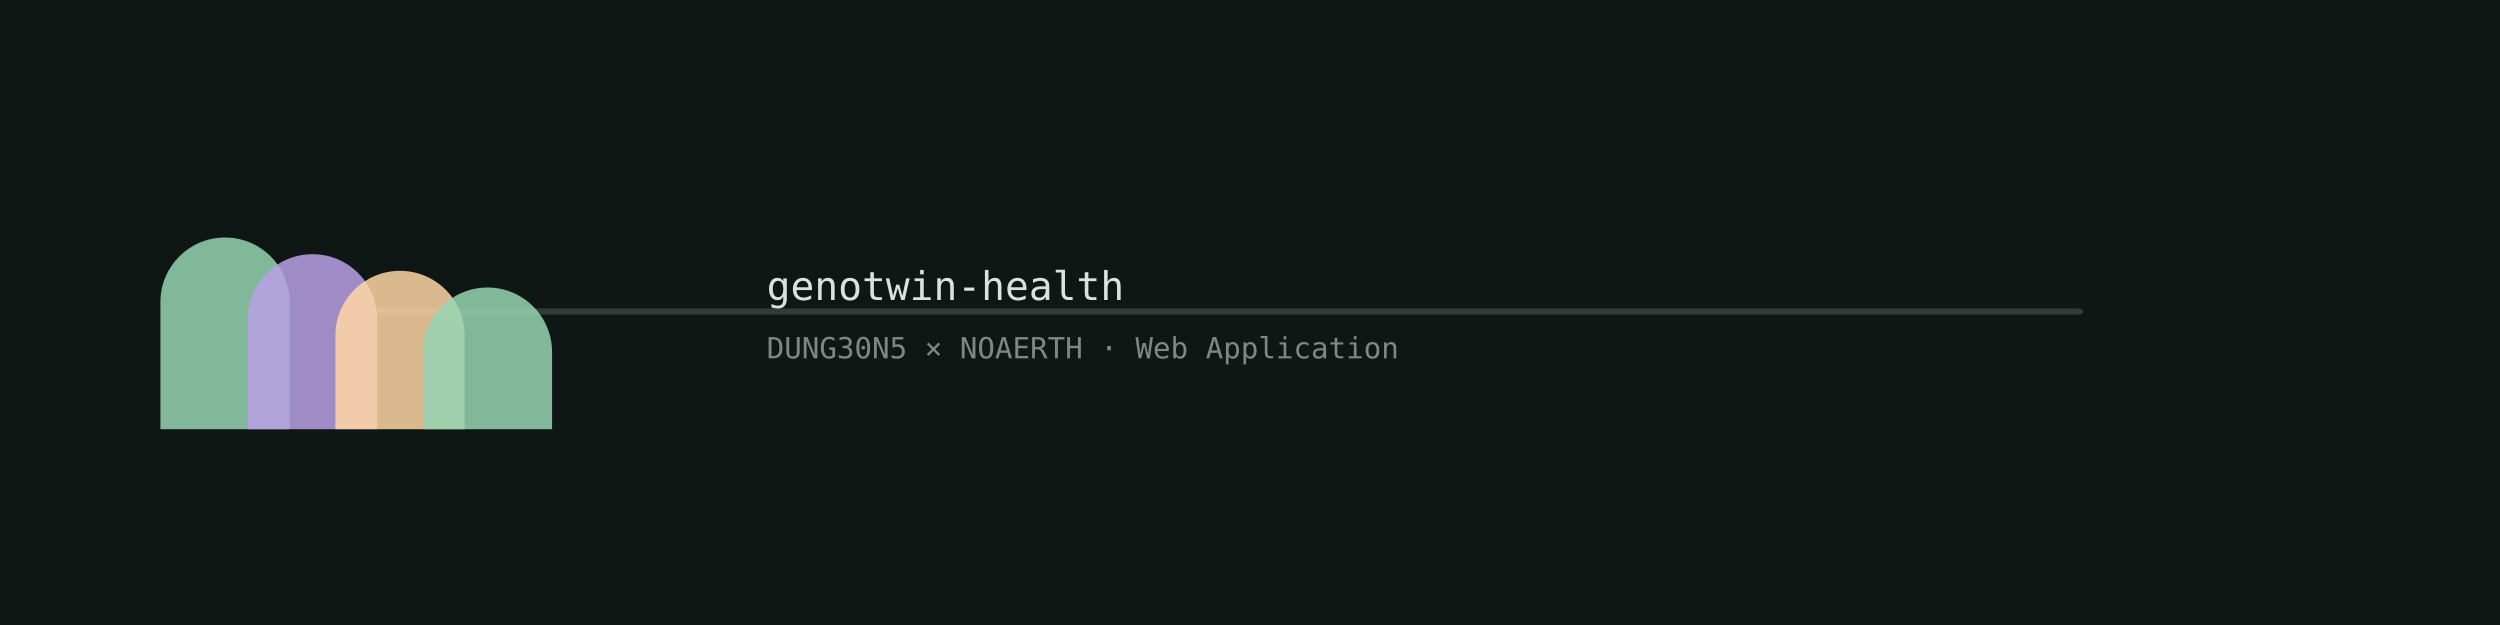
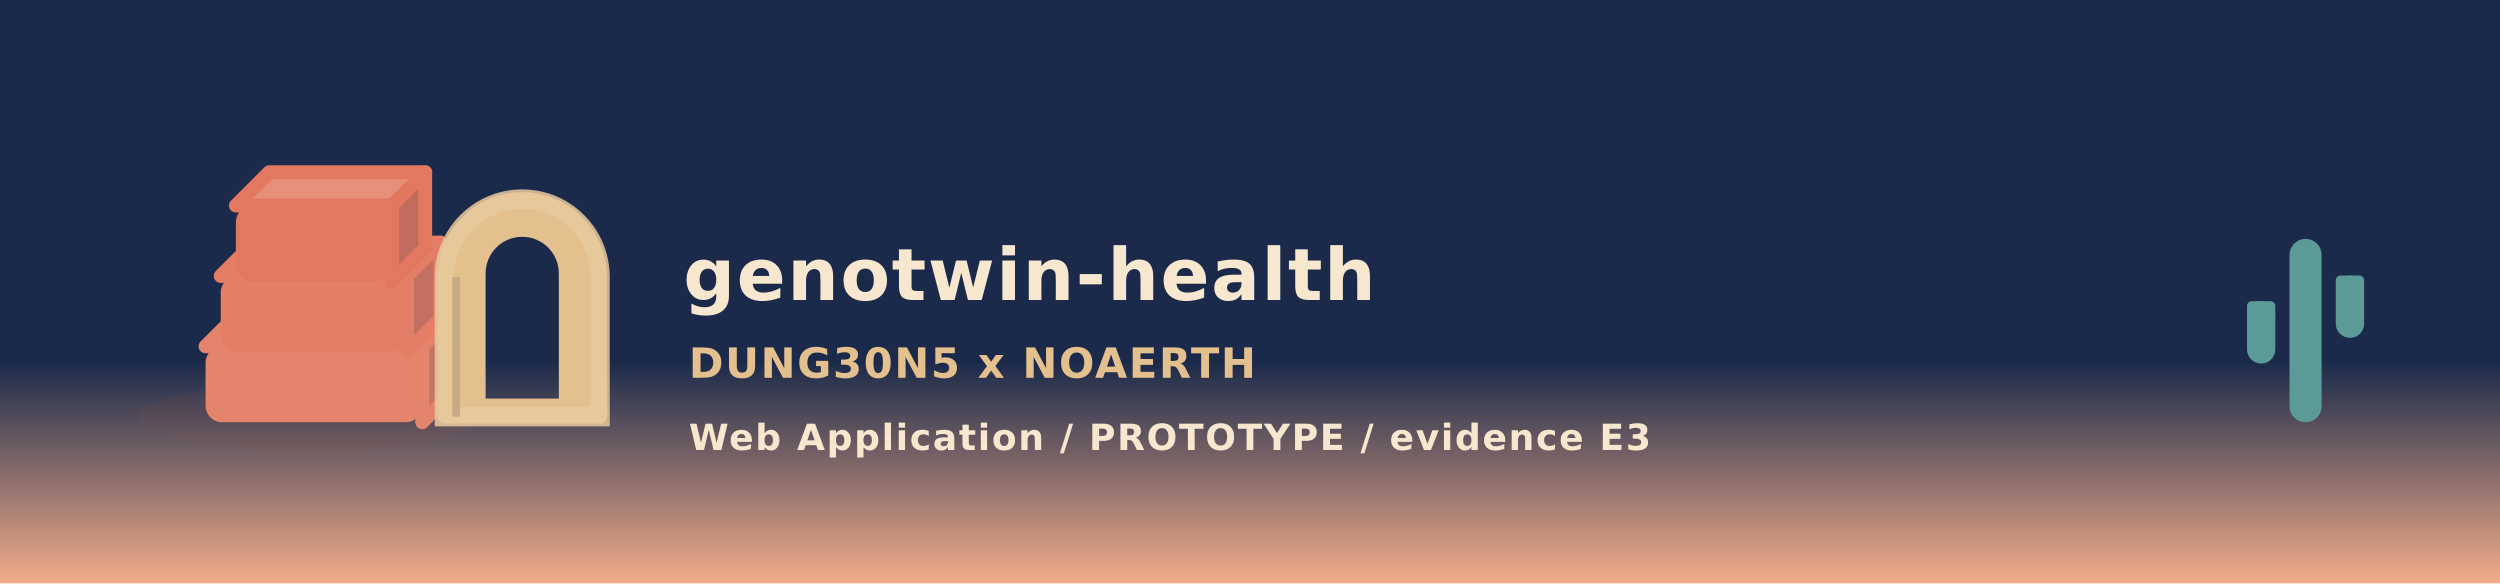
- <svg xmlns="http://www.w3.org/2000/svg" viewBox="0 0 1200 300" width="1200" height="300" role="img" aria-label="genotwin-health identity object">
-   <rect width="1200" height="300" fill="#0f1714" />
-   <defs>
-     <linearGradient id="gft" x1="0" y1="0" x2="1" y2="1">
-       <stop offset="0%" stop-color="#95d5b2" />
-       <stop offset="100%" stop-color="#b8a1e6" />
-     </linearGradient>
-   </defs>
-   <rect x="168.00" y="148.00" width="832.00" height="3.00" rx="2.00" fill="rgba(240,248,244,0.160)" opacity="1.00" />
-   <path d="M77.00,206.00 L77.00,145.00 A31.00,31.00 0 0 1 139.00,145.00 L139.00,206.00 Z" fill="rgba(149,213,178,0.850)" opacity="1.00" />
-   <path d="M119.00,206.00 L119.00,153.00 A31.00,31.00 0 0 1 181.00,153.00 L181.00,206.00 Z" fill="rgba(184,161,230,0.850)" opacity="1.00" />
-   <path d="M161.00,206.00 L161.00,161.00 A31.00,31.00 0 0 1 223.00,161.00 L223.00,206.00 Z" fill="rgba(255,214,165,0.850)" opacity="1.00" />
-   <path d="M203.00,206.00 L203.00,169.00 A31.00,31.00 0 0 1 265.00,169.00 L265.00,206.00 Z" fill="rgba(149,213,178,0.850)" opacity="1.00" />
-   <text x="368" y="144" font-family="ui-monospace,Menlo,monospace" font-size="19" fill="rgba(240,248,244,0.900)">genotwin-health</text>
-   <text x="368" y="172" font-family="ui-monospace,Menlo,monospace" font-size="14" fill="rgba(240,248,244,0.500)">DUNG30N5 × NOAERTH · Web Application</text>
+ <svg xmlns="http://www.w3.org/2000/svg" width="900" height="210" viewBox="0 0 900 210" role="img" aria-label="genotwin-health - identity object">
+   <linearGradient id="skyf" x1="0" y1="0" x2="0" y2="1">
+     <stop offset="0" stop-color="#1b2a4a" />
+     <stop offset="0.62" stop-color="#1b2a4a" />
+     <stop offset="1" stop-color="#f3ad8a" />
+   </linearGradient>
+   <rect width="900" height="210" fill="url(#skyf)" />
+   <rect x="0" y="352" width="900" height="-142" fill="#e3c08d" />
+   <rect x="0" y="352" width="900" height="3" fill="#e6c596" />
+   <ellipse cx="112" cy="150" rx="62" ry="12" fill="rgba(138,90,68,0.11)" />
+   <path d="M74,124.67 L152,124.67 L164,112.67 L86,112.67 Z" fill="#e99a82" stroke="#e5846c" stroke-width="5" stroke-linejoin="round" />
+   <path d="M152,124.67 L164,112.67 L164,140 L152,152 Z" fill="#c37566" stroke="#e5846c" stroke-width="5" stroke-linejoin="round" />
+   <rect x="74" y="124.67" width="78" height="27.33" rx="6" fill="#e5846c" />
+   <path d="M79.46,99.33 L146.54,99.33 L158.54,87.33 L91.46,87.33 Z" fill="#e8957d" stroke="#e47e66" stroke-width="5" stroke-linejoin="round" />
+   <path d="M146.54,99.33 L158.54,87.33 L158.54,114.67 L146.54,126.67 Z" fill="#c27061" stroke="#e47e66" stroke-width="5" stroke-linejoin="round" />
+   <rect x="79.46" y="99.33" width="67.08" height="27.33" rx="6" fill="#e47e66" />
+   <path d="M84.92,74 L141.08,74 L153.08,62 L96.92,62 Z" fill="#e79079" stroke="#e37861" stroke-width="5" stroke-linejoin="round" />
+   <path d="M141.08,74 L153.08,62 L153.08,89.33 L141.08,101.33 Z" fill="#c16b5d" stroke="#e37861" stroke-width="5" stroke-linejoin="round" />
+   <rect x="84.92" y="74" width="56.16" height="27.33" rx="6" fill="#e37861" />
+   <path d="M160,150 L160,99.68 A28,28 0 0 1 216,99.68 L216,150 Z M172.32,146 L172.32,98.43 A15.68,15.68 0 0 1 203.68,98.43 L203.68,146 Z" fill="#e3c08d" fill-rule="evenodd" stroke="#e3c08d" stroke-width="5" stroke-linejoin="round" />
+   <path d="M160,150 L160,99.68 A28,28 0 0 1 216,99.68 L216,150 Z" fill="none" stroke="#e8c99d" stroke-width="7" stroke-linecap="round" opacity="0.85" />
+   <rect x="162.8" y="99.68" width="2.8" height="50.32" fill="#c7ab84" />
+   <text x="246" y="108" font-family="Verdana,DejaVu Sans,sans-serif" font-size="26" font-weight="700" letter-spacing="0.6" fill="#f6e7ce" text-anchor="start">genotwin-health</text>
+   <text x="248" y="136" font-family="Verdana,DejaVu Sans,sans-serif" font-size="15" font-weight="700" letter-spacing="0.6" fill="#e3c08d" text-anchor="start">DUNG30N5 x NOAERTH</text>
+   <text x="248" y="162" font-family="Verdana,DejaVu Sans,sans-serif" font-size="13" font-weight="700" letter-spacing="0.6" fill="#f6e7ce" text-anchor="start">Web Application  /  PROTOTYPE  /  evidence E3</text>
+   <rect x="824.22" y="86" width="11.56" height="66" rx="5.78" fill="#5b9a97" />
+   <rect x="808.92" y="108.44" width="10.2" height="22.44" rx="5.1" fill="#5b9a97" />
+   <rect x="808.92" y="108.44" width="10.2" height="6.6" rx="1.7" fill="#5b9a97" />
+   <rect x="840.88" y="99.2" width="10.2" height="22.44" rx="5.1" fill="#5b9a97" />
+   <rect x="840.88" y="99.2" width="10.2" height="6.6" rx="1.7" fill="#5b9a97" />
</svg>
